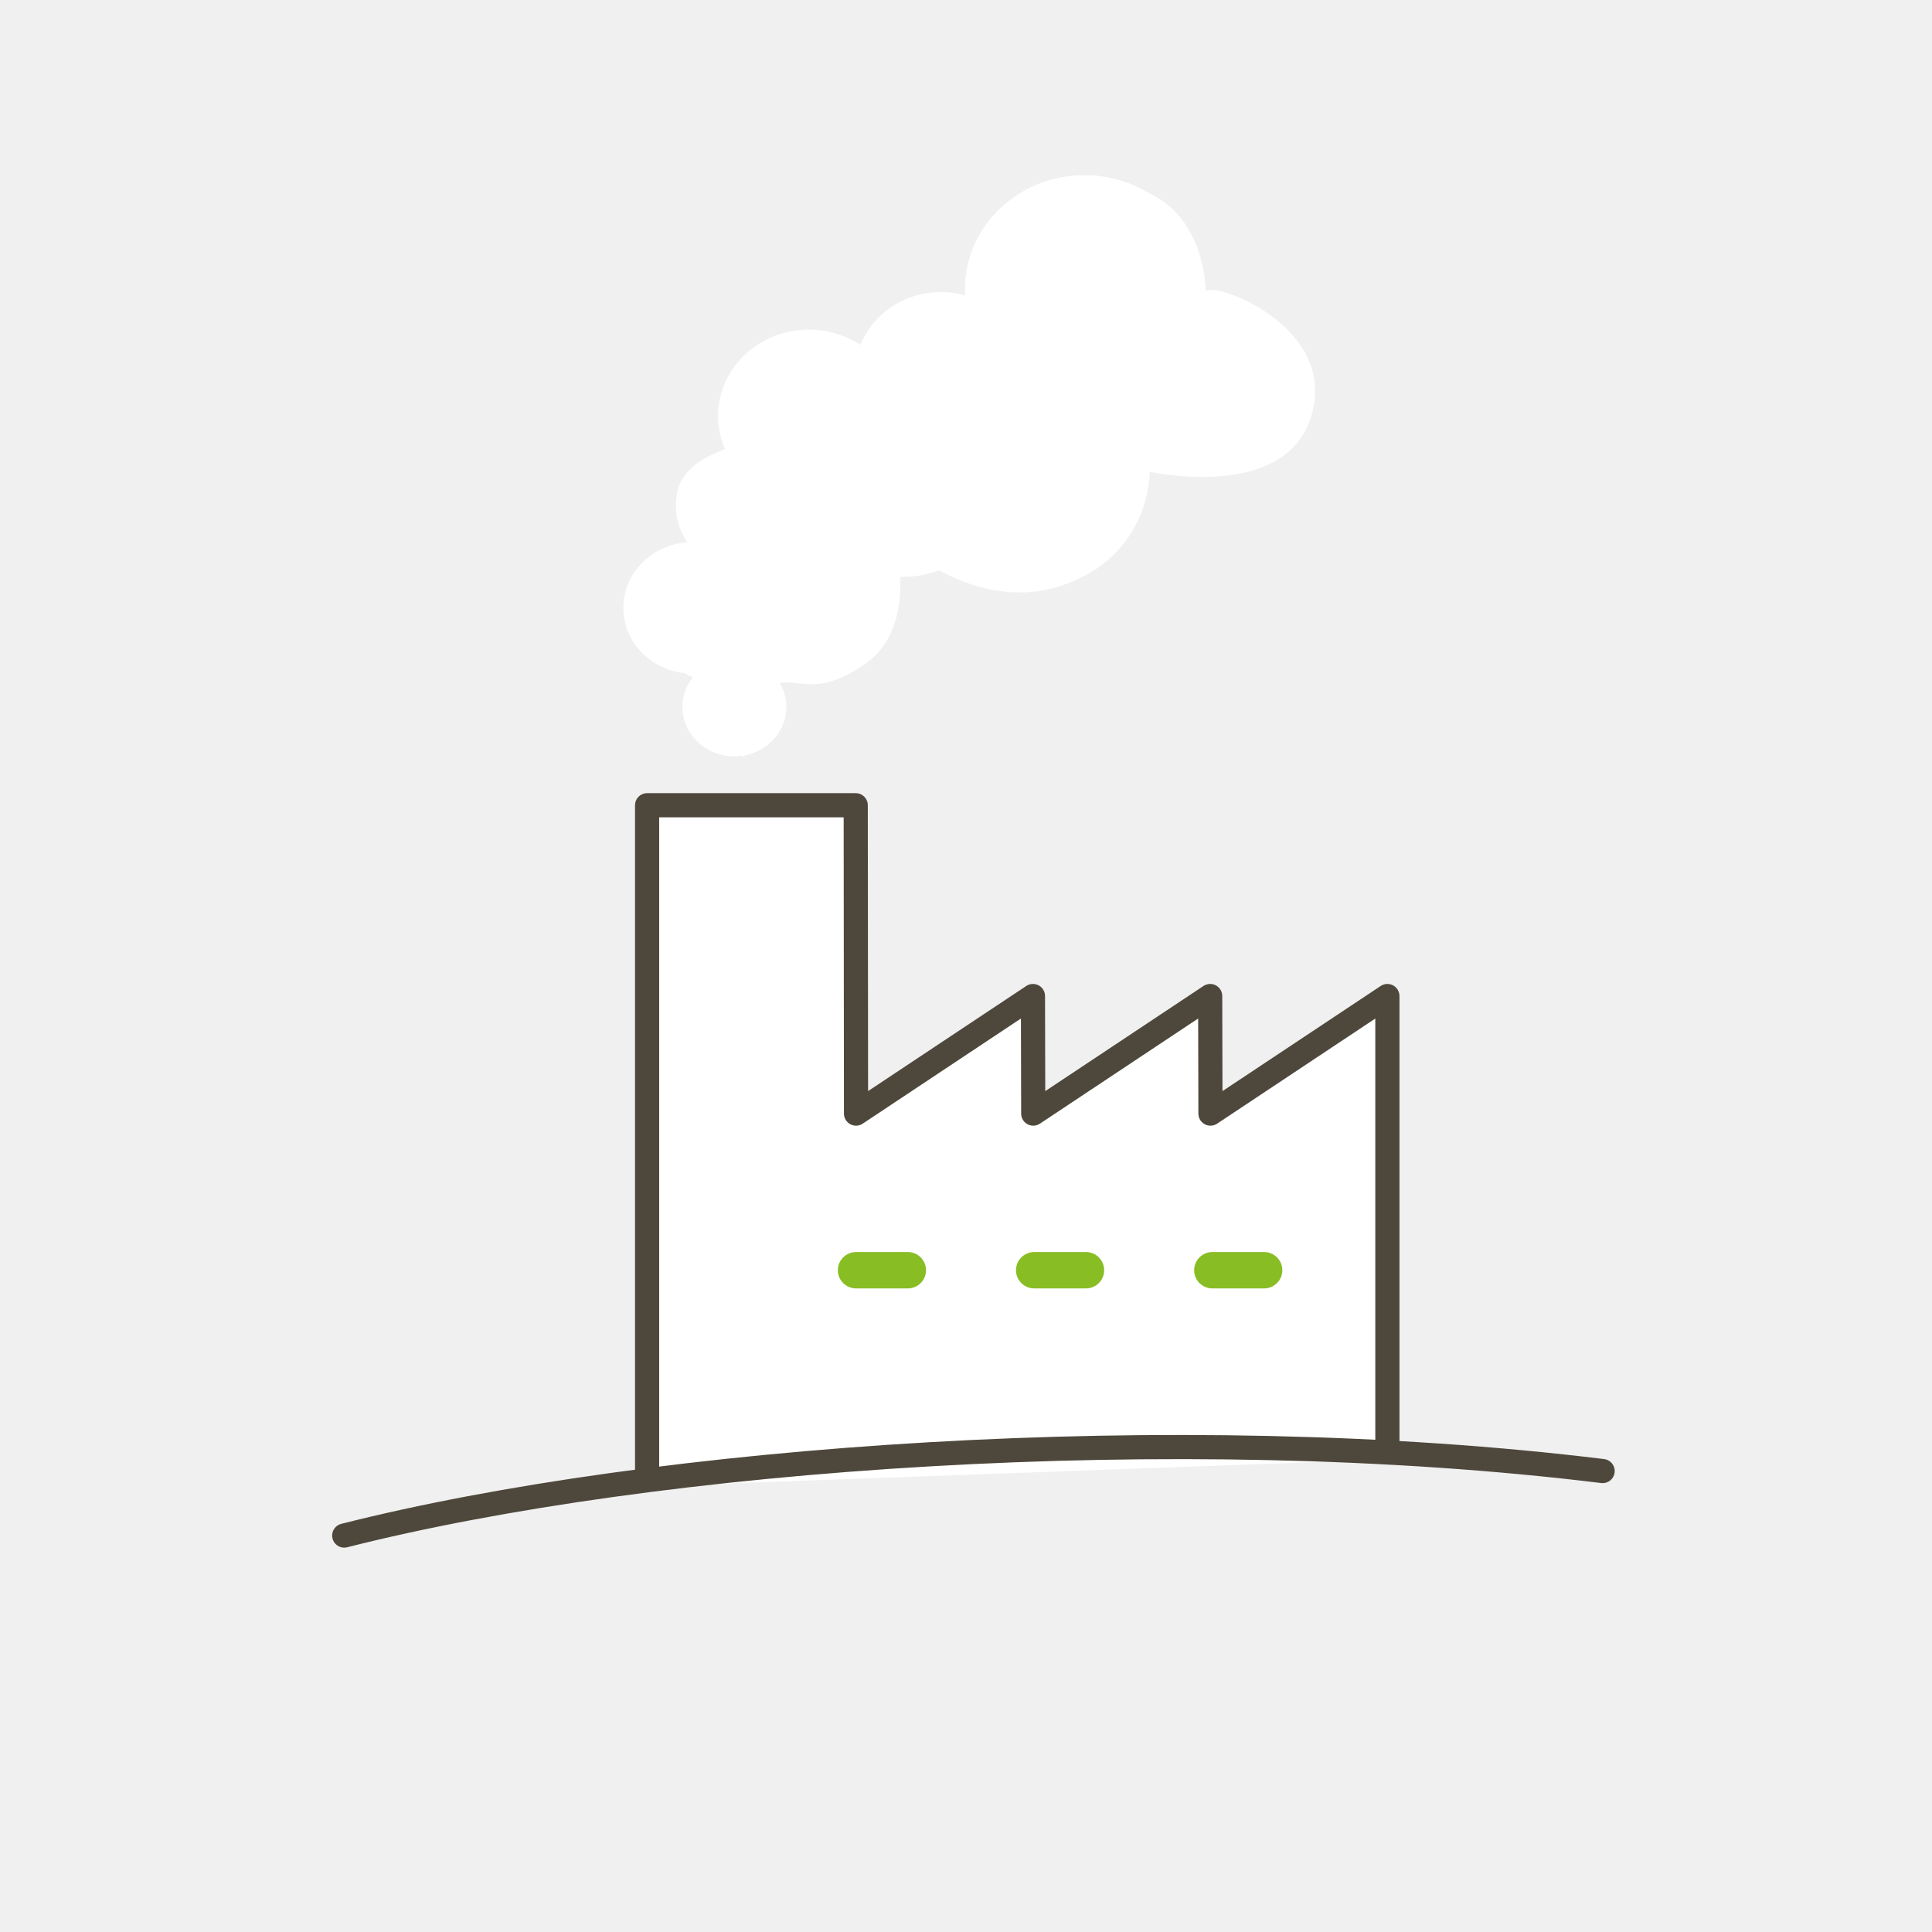
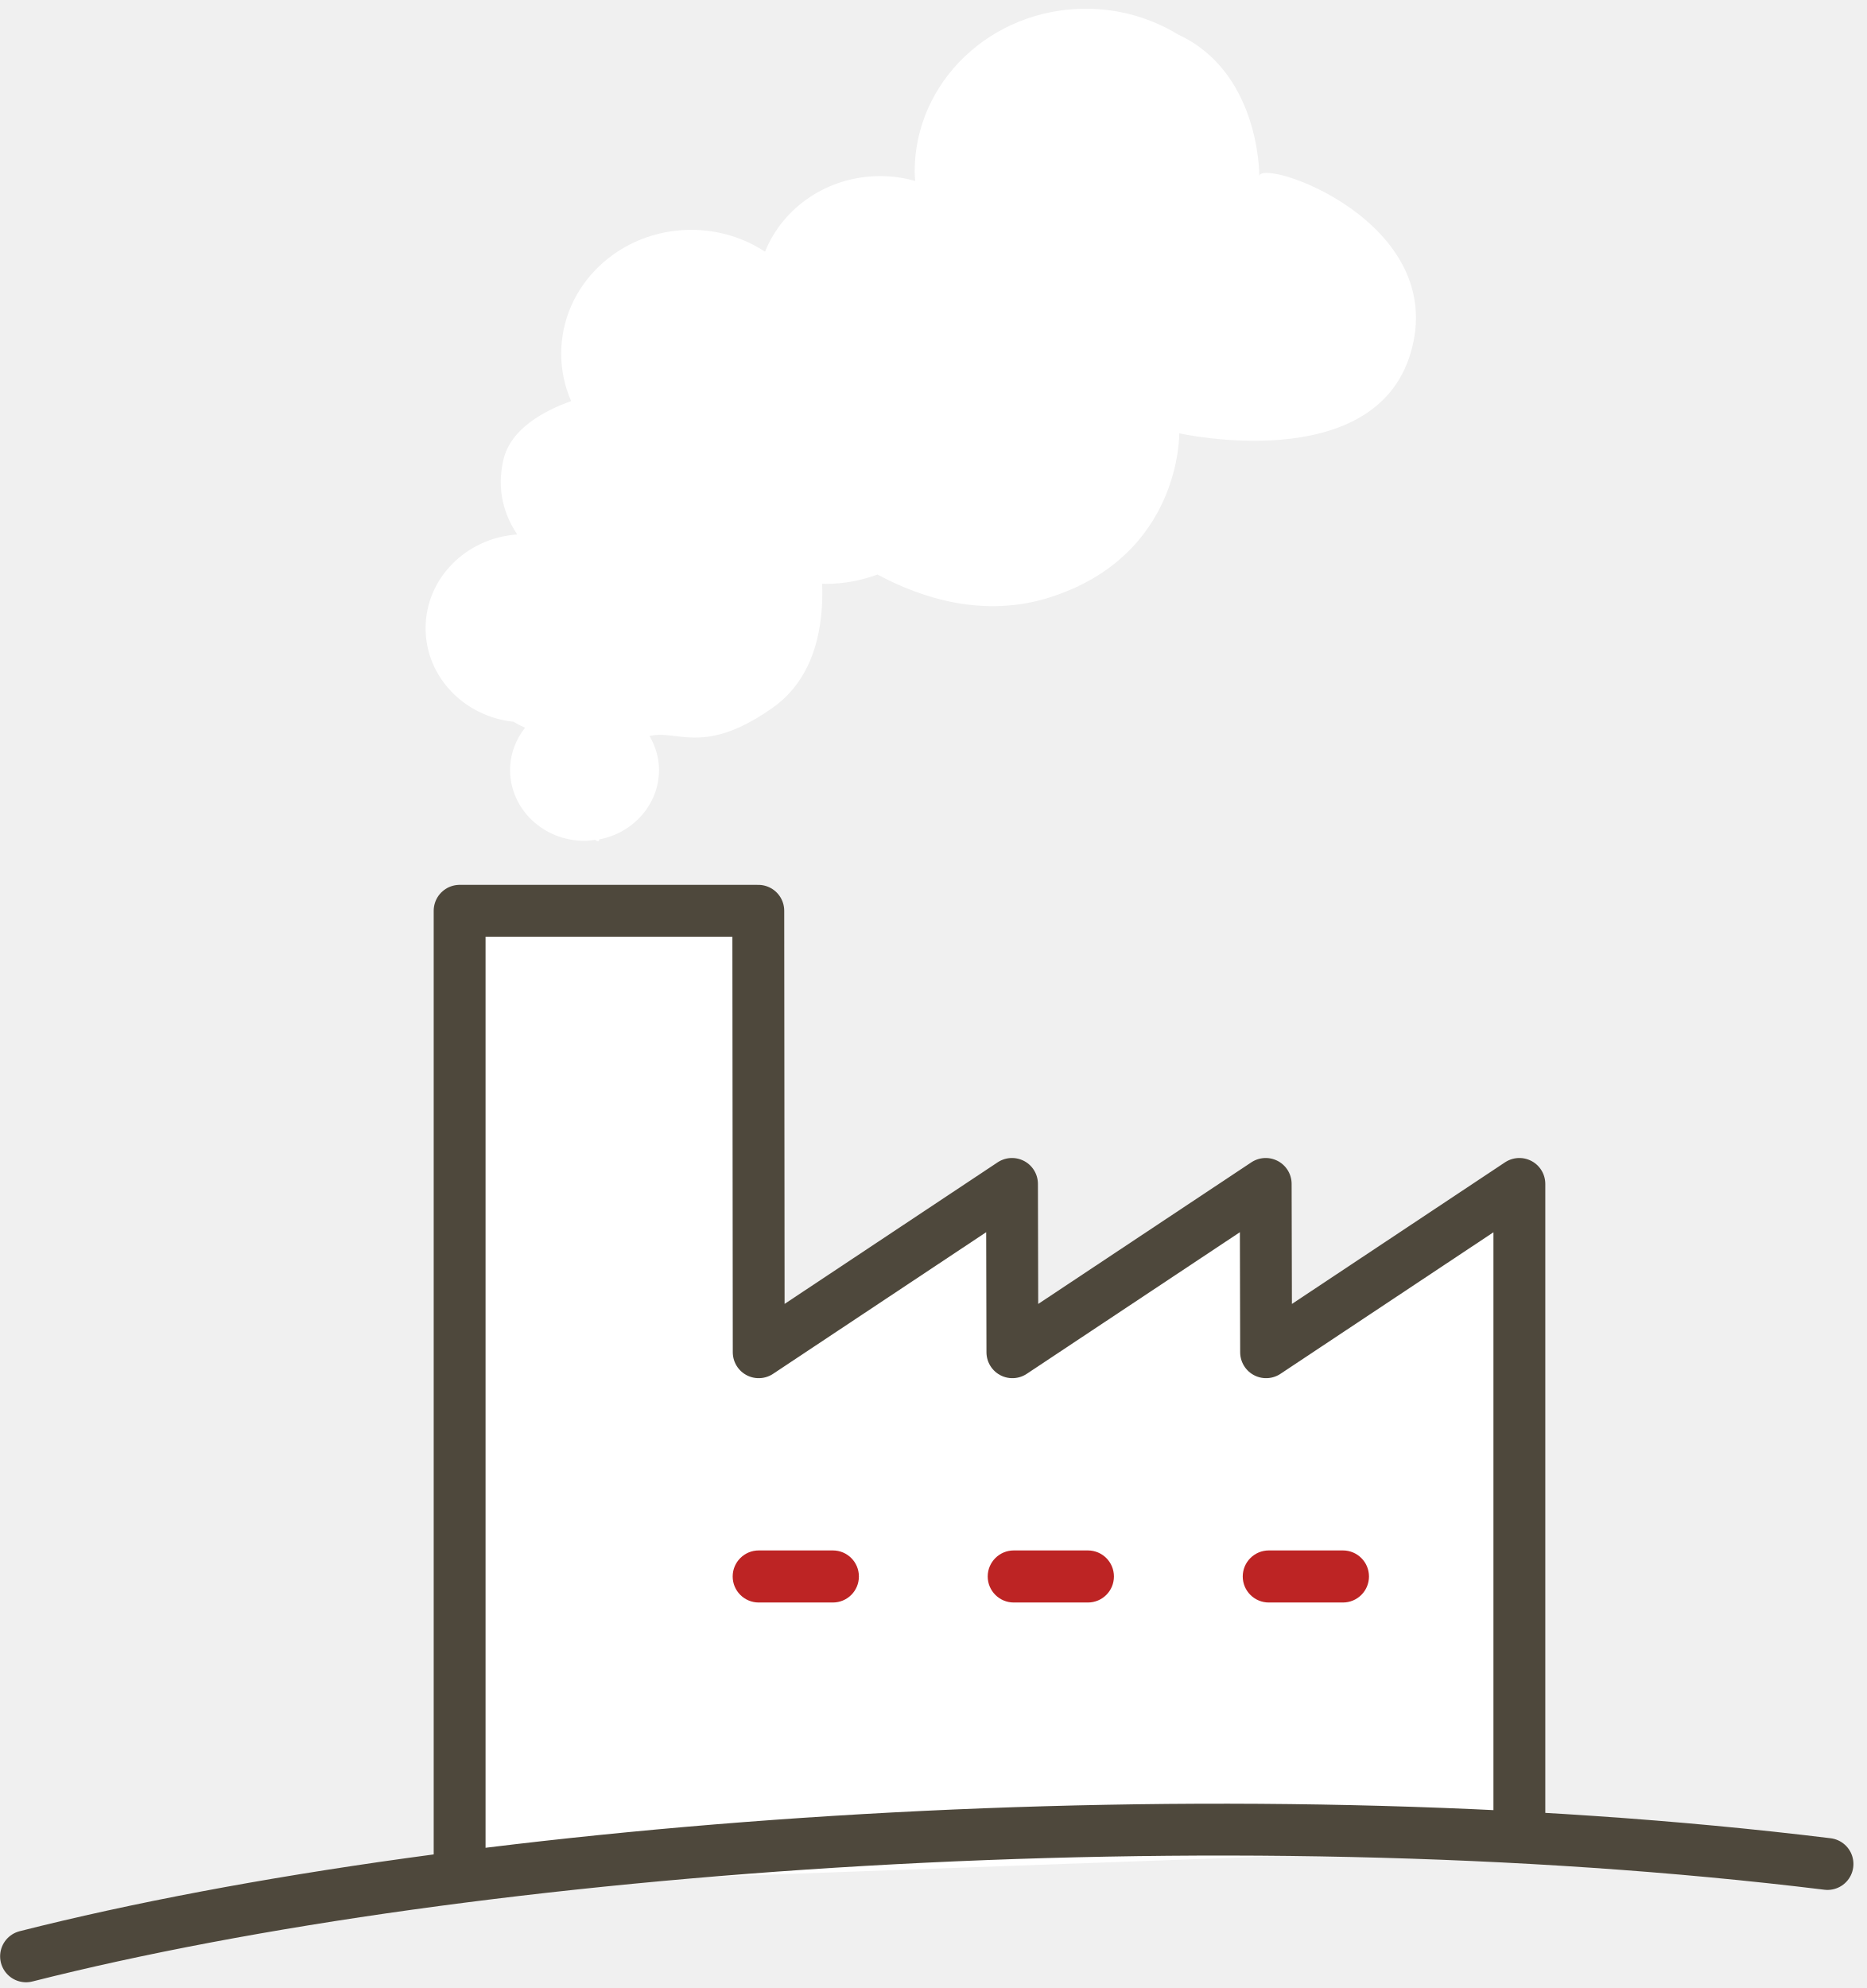
- <svg xmlns="http://www.w3.org/2000/svg" width="160px" height="160px" viewBox="0 0 160 160" version="1.1">
-   <g id="Asset-Artboard-Page" stroke="none" stroke-width="1" fill="none" fill-rule="evenodd">
-     <g id="Carbon">
-       <g>
-         <g id="lottieCanevas-Copy-3" fill-rule="nonzero">
-           <rect id="lottieCanevas" x="0" y="0" width="160" height="160" />
-         </g>
-         <g id="carbonne" transform="translate(27, 13)">
-           <g id="Group-15" transform="translate(1.507042, 0)">
-             <polyline id="Fill-1" fill="#FFFFFF" points="86.39 107.864 86.39 69.485 71.738 79.224 71.715 69.487 57.061 79.224 57.038 69.487 42.385 79.224 42.361 53.687 25.083 53.687 25.083 110.092" />
-             <g id="Group-14" transform="translate(0, 1.247404)">
-               <path d="M-0,112.921 C25.658,106.42 68.924,103.253 104.216,107.579" id="Stroke-2" stroke="#4E483C" stroke-width="2" stroke-linecap="round" />
-               <polyline id="Stroke-4" stroke="#4E483C" stroke-width="2" stroke-linecap="round" stroke-linejoin="round" points="86.39 105.592 86.39 68.239 71.738 77.976 71.715 68.239 57.061 77.976 57.038 68.239 42.385 77.976 42.361 52.439 25.083 52.439 25.083 107.593" />
-               <path d="M51.408,9.682 C51.408,9.863 51.428,10.04 51.438,10.221 C50.796,10.039 50.12,9.939 49.416,9.939 C46.369,9.939 43.777,11.757 42.752,14.313 C41.537,13.518 40.069,13.048 38.484,13.048 C34.327,13.048 30.959,16.254 30.959,20.208 C30.959,21.182 31.163,22.108 31.535,22.954 C29.882,23.547 28.023,24.589 27.614,26.357 C27.201,28.151 27.692,29.588 28.414,30.669 C25.451,30.873 23.114,33.221 23.114,36.093 C23.114,38.898 25.342,41.205 28.206,41.505 C28.435,41.649 28.653,41.756 28.869,41.848 C28.331,42.531 28.002,43.373 28.002,44.292 C28.002,46.556 29.928,48.393 32.308,48.393 C32.519,48.393 32.724,48.361 32.924,48.334 C32.959,48.354 32.982,48.373 33.016,48.393 C33.039,48.405 33.055,48.411 33.072,48.414 L33.096,48.414 C33.129,48.408 33.153,48.37 33.164,48.31 C35.131,47.935 36.618,46.279 36.618,44.292 C36.618,43.576 36.407,42.915 36.07,42.328 C36.574,42.206 37.066,42.274 37.625,42.34 C38.867,42.489 40.426,42.638 43.178,40.705 C45.71,38.925 46.144,35.84 46.054,33.519 C46.123,33.519 46.191,33.528 46.263,33.528 C47.32,33.528 48.325,33.332 49.255,32.987 C51.8,34.354 55.412,35.532 59.254,34.3 C66.842,31.866 66.714,24.818 66.714,24.818 C66.714,24.818 77.941,27.341 80.089,20.208 C82.396,12.55 71.429,8.842 71.345,9.945 C71.349,9.587 71.271,3.885 66.646,1.749 C65.107,0.811 63.278,0.258 61.313,0.258 C55.843,0.258 51.408,4.477 51.408,9.682" id="Fill-6" fill="#FFFFFF" />
-               <path d="M46.674,92.453 L42.386,92.453 C41.556,92.453 40.879,91.78 40.879,90.947 C40.879,90.116 41.556,89.441 42.386,89.441 L46.674,89.441 C47.509,89.441 48.181,90.116 48.181,90.947 C48.181,91.78 47.509,92.453 46.674,92.453" id="Fill-8" fill="#89BD24" />
-               <path d="M61.428,92.453 L57.14,92.453 C56.31,92.453 55.633,91.78 55.633,90.947 C55.633,90.116 56.31,89.441 57.14,89.441 L61.428,89.441 C62.263,89.441 62.935,90.116 62.935,90.947 C62.935,91.78 62.263,92.453 61.428,92.453" id="Fill-10" fill="#89BD24" />
-               <path d="M76.183,92.453 L71.894,92.453 C71.064,92.453 70.387,91.78 70.387,90.947 C70.387,90.116 71.064,89.441 71.894,89.441 L76.183,89.441 C77.016,89.441 77.69,90.116 77.69,90.947 C77.69,91.78 77.016,92.453 76.183,92.453" id="Fill-12" fill="#89BD24" />
+ <svg xmlns="http://www.w3.org/2000/svg" width="108px" height="115px" viewBox="0 0 108 115" version="1.1">
+   <g id="Page-1" stroke="none" stroke-width="1" fill="none" fill-rule="evenodd">
+     <g id="album-green-bad" transform="translate(-987, -361)">
+       <g id="Carbon-Bad" transform="translate(960, 347)">
+         <g id="Carbon">
+           <g id="lottieCanevas" fill-rule="nonzero">
+             <rect x="0" y="0" width="160" height="160" />
+           </g>
+           <g id="carbonne-filaire" transform="translate(27, 13)">
+             <g id="Group-15" transform="translate(1.507042, 1.003745)">
+               <polyline id="Fill-1" fill="#FFFFFF" points="86.39 106.86 86.39 68.482 71.738 78.22 71.715 68.483 57.061 78.22 57.038 68.483 42.385 78.22 42.361 52.683 25.083 52.683 25.083 109.088" />
+               <g id="Group-14" transform="translate(0, 0.243659)">
+                 <path d="M-0,112.921 C25.658,106.42 68.924,103.253 104.216,107.579" id="Stroke-2" stroke="#4E483C" stroke-width="3" stroke-linecap="round" />
+                 <polyline id="Stroke-4" stroke="#4E483C" stroke-width="3" stroke-linecap="round" stroke-linejoin="round" points="86.39 105.592 86.39 68.239 71.738 77.976 71.715 68.239 57.061 77.976 57.038 68.239 42.385 77.976 42.361 52.439 25.083 52.439 25.083 107.593" />
+                 <path d="M51.408,9.682 C51.408,9.863 51.428,10.04 51.438,10.221 C50.796,10.039 50.12,9.939 49.416,9.939 C46.369,9.939 43.777,11.757 42.752,14.313 C41.537,13.518 40.069,13.048 38.484,13.048 C34.327,13.048 30.959,16.254 30.959,20.208 C30.959,21.182 31.163,22.108 31.535,22.954 C29.882,23.547 28.023,24.589 27.614,26.357 C27.201,28.151 27.692,29.588 28.414,30.669 C25.451,30.873 23.114,33.221 23.114,36.093 C23.114,38.898 25.342,41.205 28.206,41.505 C28.435,41.649 28.653,41.756 28.869,41.848 C28.331,42.531 28.002,43.373 28.002,44.292 C28.002,46.556 29.928,48.393 32.308,48.393 C32.519,48.393 32.724,48.361 32.924,48.334 C32.959,48.354 32.982,48.373 33.016,48.393 C33.039,48.405 33.055,48.411 33.072,48.414 L33.096,48.414 C33.129,48.408 33.153,48.37 33.164,48.31 C35.131,47.935 36.618,46.279 36.618,44.292 C36.618,43.576 36.407,42.915 36.07,42.328 C36.574,42.206 37.066,42.274 37.625,42.34 C38.867,42.489 40.426,42.638 43.178,40.705 C45.71,38.925 46.144,35.84 46.054,33.519 C46.123,33.519 46.191,33.528 46.263,33.528 C47.32,33.528 48.325,33.332 49.255,32.987 C51.8,34.354 55.412,35.532 59.254,34.3 C66.842,31.866 66.714,24.818 66.714,24.818 C66.714,24.818 77.941,27.341 80.089,20.208 C82.396,12.55 71.429,8.842 71.345,9.945 C71.349,9.587 71.271,3.885 66.646,1.749 C65.107,0.811 63.278,0.258 61.313,0.258 C55.843,0.258 51.408,4.477 51.408,9.682" id="Fill-6" fill="#FFFFFF" />
+                 <path d="M46.674,92.453 L42.386,92.453 C41.556,92.453 40.879,91.78 40.879,90.947 C40.879,90.116 41.556,89.441 42.386,89.441 L46.674,89.441 C47.509,89.441 48.181,90.116 48.181,90.947 C48.181,91.78 47.509,92.453 46.674,92.453" id="Fill-8" fill="#BD2424" />
+                 <path d="M61.428,92.453 L57.14,92.453 C56.31,92.453 55.633,91.78 55.633,90.947 C55.633,90.116 56.31,89.441 57.14,89.441 L61.428,89.441 C62.263,89.441 62.935,90.116 62.935,90.947 C62.935,91.78 62.263,92.453 61.428,92.453" id="Fill-10" fill="#BD2424" />
+                 <path d="M76.183,92.453 L71.894,92.453 C71.064,92.453 70.387,91.78 70.387,90.947 C70.387,90.116 71.064,89.441 71.894,89.441 L76.183,89.441 C77.016,89.441 77.69,90.116 77.69,90.947 C77.69,91.78 77.016,92.453 76.183,92.453" id="Fill-12" fill="#BD2424" />
+               </g>
            </g>
          </g>
        </g>
      </g>
    </g>
  </g>
</svg>
